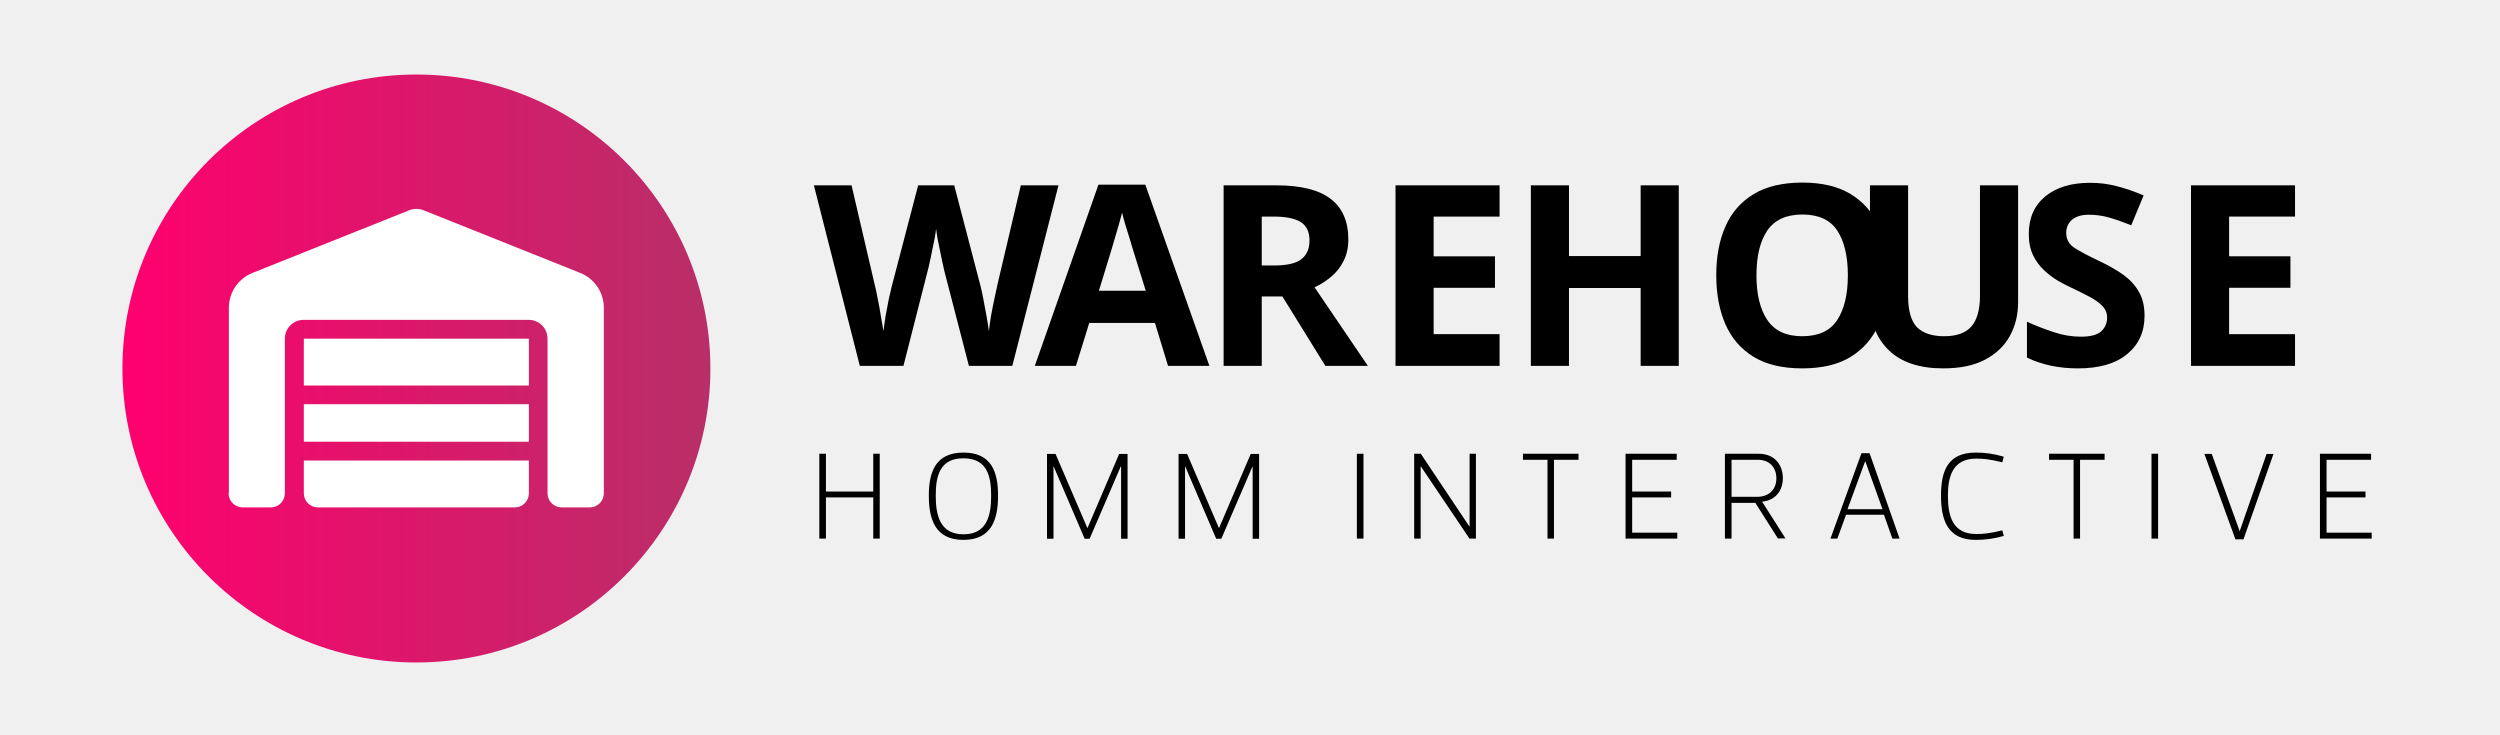
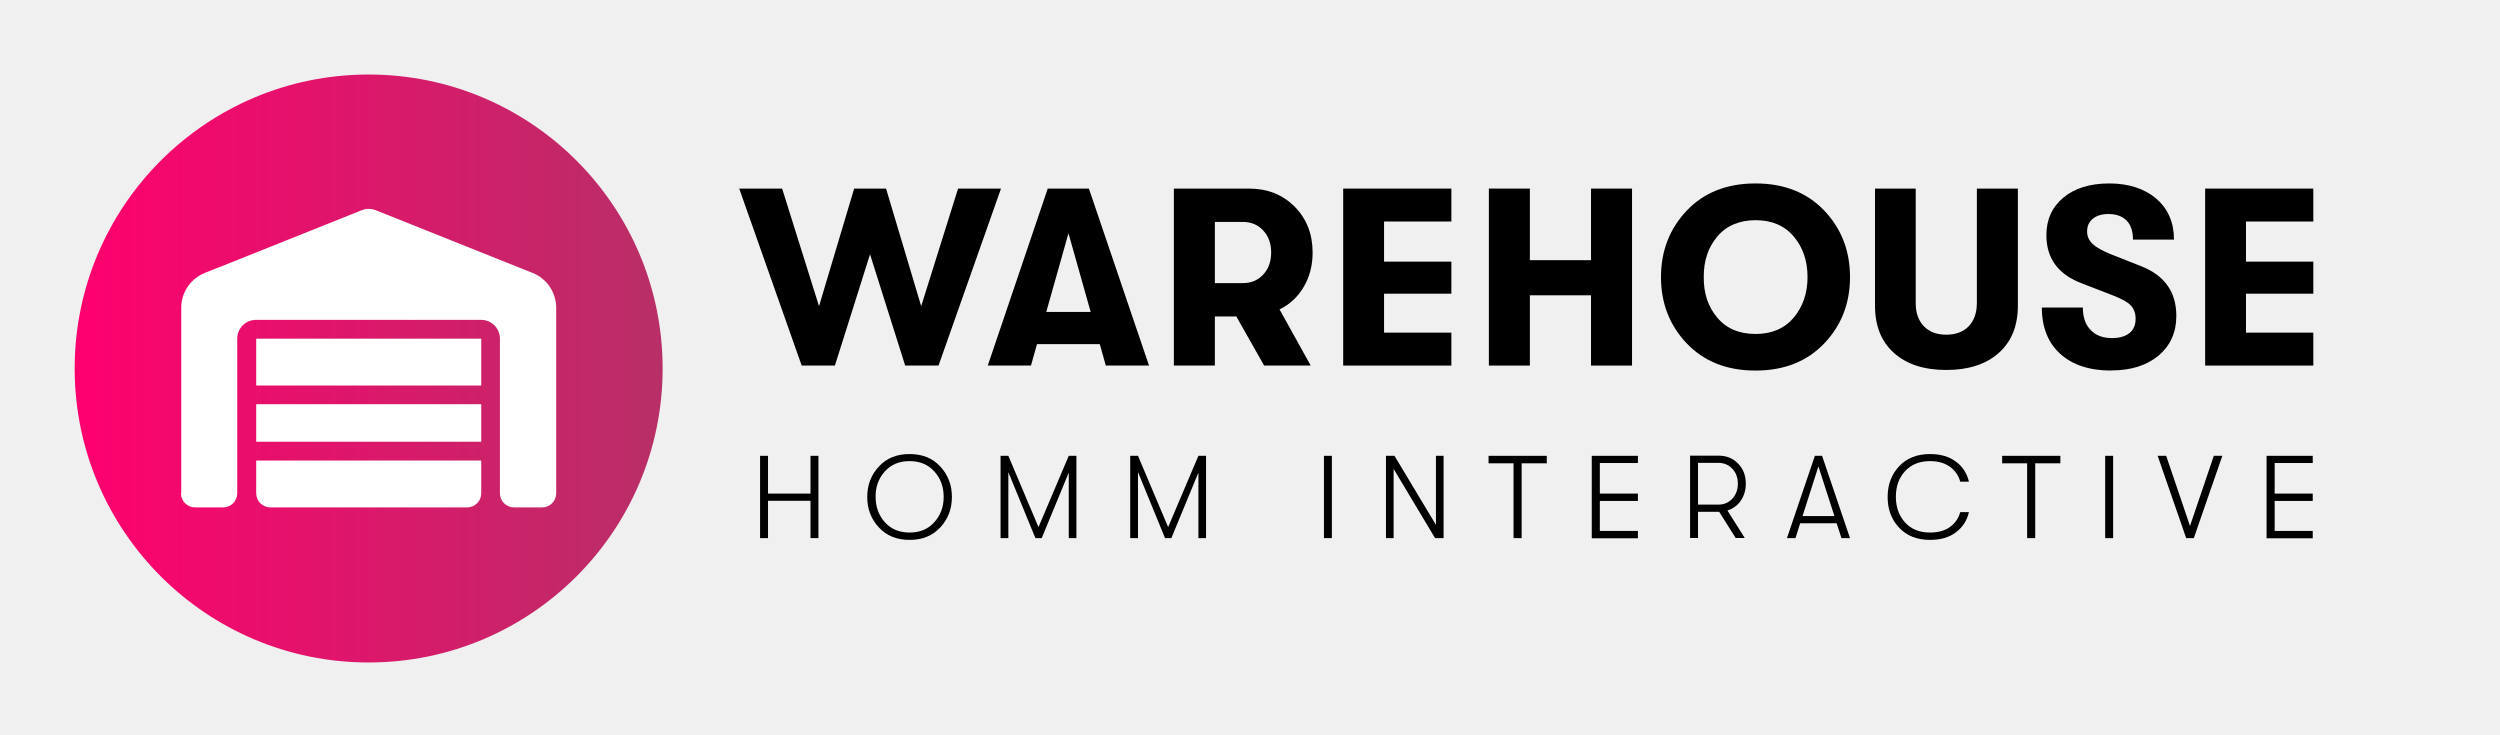
- <svg xmlns="http://www.w3.org/2000/svg" viewBox="0 0 170.08 50">
+ <svg xmlns="http://www.w3.org/2000/svg" id="uuid-395e7534-fef6-4031-8d6a-f202ea0109f2" viewBox="0 0 170.08 50">
  <defs>
-     <linearGradient id="a" data-name="Unbenannter Verlauf" x1="8.33" y1="25.07" x2="48.33" y2="25.07" gradientUnits="userSpaceOnUse">
+     <linearGradient id="uuid-27b9d0d8-73f3-4934-90e9-6e2dad1084da" x1="5.08" y1="25.07" x2="45.08" y2="25.07" gradientUnits="userSpaceOnUse">
      <stop offset="0" stop-color="#ff006e" />
      <stop offset="1" stop-color="#b82f67" />
    </linearGradient>
  </defs>
-   <circle cx="28.33" cy="25.07" r="20" fill="url(#a)" />
-   <path data-name="icon" d="M15.57 33.56V20.94c0-1.04.63-1.98 1.6-2.37l10.68-4.27c.3-.12.64-.12.95 0l10.68 4.27c.97.39 1.6 1.33 1.6 2.37v12.62c0 .53-.43.96-.96.96h-1.91a.96.96 0 0 1-.96-.96V23.04c0-.71-.57-1.28-1.28-1.28H20.66c-.71 0-1.28.57-1.28 1.28v10.52c0 .53-.43.96-.96.96h-1.91a.96.96 0 0 1-.96-.96Zm19.45.96H21.63a.96.96 0 0 1-.96-.96v-2.23h15.31v2.23c0 .53-.43.96-.96.96Zm-14.35-4.47V27.5h15.31v2.55H20.67Zm0-3.82v-3.19h15.31v3.19H20.67Z" fill="#fff" />
-   <text transform="translate(55.37 24.89)" font-family="Prelo-ExtraBold, Prelo" font-size="17.2" font-weight="700">
-     <tspan x="0" y="0" letter-spacing="-.07em">W</tspan>
-     <tspan x="15.03" y="0" letter-spacing="0em">A</tspan>
-     <tspan x="26.33" y="0" letter-spacing=".02em">RE</tspan>
-     <tspan x="47.23" y="0" letter-spacing="0em">HO</tspan>
-     <tspan x="70.38" y="0" letter-spacing=".02em">U</tspan>
-     <tspan x="81.73" y="0" letter-spacing="0em">S</tspan>
-     <tspan x="92.14" y="0" letter-spacing=".02em">E</tspan>
-   </text>
-   <path d="M55.74 36.64v-5.77h.45v2.57h3.22v-2.57h.44v5.77h-.44v-2.8h-3.22v2.8h-.45Zm7.45-2.92c0-1.59.44-2.93 2.36-2.93s2.35 1.34 2.35 2.93-.43 3.01-2.35 3.01-2.36-1.39-2.36-3.01Zm.47 0c0 1.31.27 2.63 1.89 2.63s1.88-1.32 1.88-2.63-.26-2.54-1.88-2.54c-1.62-.01-1.89 1.22-1.89 2.54Zm10.31 2.19h.02l2.15-5.03h.57v5.77h-.44v-4.9h-.03l-2.11 4.9h-.34l-2.1-4.9h-.02v4.9h-.44v-5.77h.58l2.16 5.03Zm8.95 0h.02l2.15-5.03h.57v5.77h-.44v-4.9h-.02l-2.11 4.9h-.35l-2.1-4.9h-.02v4.9h-.44v-5.77h.58l2.16 5.03Zm9.39.73v-5.77h.45v5.77h-.45Zm3.9 0v-5.77h.45l3.3 4.94h.02v-4.94h.43v5.77h-.44l-3.3-4.9h-.02v4.9h-.44Zm9.51-5.36v5.36h-.44v-5.36h-1.67v-.41h3.78v.41h-1.67Zm8.35 0h-3.03v2.16h2.65v.4h-2.65v2.4h3.07v.4h-3.52v-5.77h3.48v.41Zm6.89 5.36-1.54-2.43h-1.62v2.43h-.45v-5.77h2.29c1.09 0 1.65.75 1.65 1.66 0 .85-.5 1.51-1.41 1.6l1.59 2.5h-.51Zm-3.16-2.84h1.74c.78 0 1.31-.47 1.31-1.26 0-.73-.46-1.26-1.25-1.26h-1.8v2.52Zm10.37 1.22h-2.58l-.59 1.62h-.47l2.11-5.81h.55l2.04 5.81h-.49l-.57-1.62Zm-1.28-3.64-1.2 3.26h2.38l-1.17-3.26h-.01Zm7.52-.59c.63 0 1.25.08 1.91.28l-.1.38c-.86-.21-1.29-.25-1.77-.25-1.6 0-1.93 1.2-1.93 2.52 0 1.4.32 2.61 1.93 2.61.48 0 .92-.04 1.77-.25l.1.38c-.66.19-1.28.27-1.91.27-1.92 0-2.36-1.36-2.36-3.01s.44-2.93 2.36-2.93Zm7.1.49v5.36h-.44v-5.36h-1.67v-.41h3.78v.41h-1.67Zm4.86 5.36v-5.77h.45v5.77h-.45Zm6-.5 1.83-5.26h.47l-2.04 5.81h-.55l-2.11-5.81h.5l1.9 5.26Zm8.94-4.86h-3.03v2.16h2.65v.4h-2.65v2.4h3.07v.4h-3.52v-5.77h3.48v.41Z" />
+   <g id="uuid-3689d8b6-1ae3-4ed2-a877-4e8e43c7c91f">
+     <circle id="uuid-05f70222-0a48-45b8-a48f-34edf529473b" cx="25.08" cy="25.07" r="20" fill="url(#uuid-27b9d0d8-73f3-4934-90e9-6e2dad1084da)" />
+     <path id="uuid-d07832f2-4dd4-4e3a-be46-2c24830f57f5" d="M12.33,33.56v-12.62c0-1.04.63-1.98,1.6-2.37l10.68-4.27c.3-.12.64-.12.95,0l10.68,4.27c.97.39,1.6,1.33,1.6,2.37v12.62c0,.53-.43.96-.96.96h-1.91c-.53,0-.96-.43-.96-.96v-10.52c0-.71-.57-1.28-1.28-1.28h-15.31c-.71,0-1.28.57-1.28,1.28v10.52c0,.53-.43.96-.96.96h-1.91c-.53,0-.96-.43-.96-.96ZM31.78,34.52h-13.39c-.53,0-.96-.43-.96-.96v-2.23h15.31v2.23c0,.53-.43.96-.96.96ZM17.43,30.05v-2.55h15.31v2.55h-15.31ZM17.43,26.23v-3.19h15.31v3.19h-15.31Z" fill="#fff" />
+   </g>
+   <g id="uuid-92295e9b-b1d8-43a5-aacb-ccd1420b5b5b">
+     <path d="M51.71,36.61v-5.6h.54v2.57h2.89v-2.57h.54v5.6h-.54v-2.54h-2.89v2.54h-.54Z" />
+     <path d="M63.97,35.88c-.53.57-1.22.85-2.09.85s-1.57-.28-2.09-.85c-.53-.57-.79-1.26-.79-2.07s.26-1.5.79-2.07c.52-.57,1.22-.85,2.09-.85s1.57.28,2.09.85c.53.57.79,1.26.79,2.07s-.26,1.5-.79,2.07ZM60.19,35.52c.42.47.98.71,1.69.71s1.27-.24,1.69-.71c.42-.47.63-1.04.63-1.72s-.21-1.25-.63-1.72c-.42-.47-.98-.71-1.69-.71s-1.27.24-1.69.71c-.42.47-.63,1.05-.62,1.72,0,.67.2,1.24.62,1.72Z" />
+     <path d="M68.07,36.61v-5.6h.53l2.05,4.85,2.06-4.85h.52v5.6h-.52v-4.46l-1.84,4.46h-.43l-1.84-4.49v4.49h-.52Z" />
+     <path d="M76.89,36.61v-5.6h.53l2.05,4.85,2.06-4.85h.52v5.6h-.52v-4.46l-1.84,4.46h-.43l-1.84-4.49v4.49h-.52Z" />
+     <path d="M90.07,36.61v-5.6h.54v5.6h-.54Z" />
+     <path d="M94.29,36.61v-5.6h.58l2.82,4.7v-4.7h.52v5.6h-.58l-2.82-4.71v4.71h-.52Z" />
+     <path d="M102.97,36.61v-5.09h-1.7v-.51h3.96v.51h-1.71v5.09h-.54Z" />
+     <path d="M108.29,36.61v-5.6h3.14v.49h-2.59v2.08h2.59v.5h-2.59v2.04h2.59v.5h-3.14Z" />
+     <path d="M118.77,32.91c0,.44-.12.83-.34,1.15s-.53.55-.91.67l1.18,1.87h-.62l-1.12-1.78h-1.44v1.78h-.54v-5.6h1.95c.53,0,.97.18,1.32.54.35.36.52.81.52,1.37ZM115.52,31.5v2.83h1.38c.38,0,.7-.13.95-.4.25-.27.38-.61.38-1.02s-.12-.75-.38-1.02c-.25-.27-.57-.4-.95-.4h-1.38Z" />
+     <path d="M125.28,36.61l-.33-1.01h-2.48l-.32,1.01h-.58l1.9-5.6h.49l1.9,5.6h-.58ZM122.63,35.11h2.17l-1.09-3.38-1.08,3.38Z" />
+     <path d="M131.3,36.73c-.88,0-1.58-.28-2.1-.83-.52-.55-.78-1.25-.78-2.09s.26-1.53.78-2.09c.52-.55,1.22-.83,2.1-.83.72,0,1.31.17,1.77.52.46.34.75.8.88,1.36h-.59c-.12-.43-.36-.77-.71-1.02-.35-.25-.8-.38-1.35-.38-.71,0-1.28.23-1.7.69s-.62,1.04-.62,1.74.21,1.28.62,1.74c.42.46.98.69,1.7.69.55,0,1-.12,1.35-.37.35-.25.59-.59.71-1.02h.59c-.13.57-.42,1.02-.88,1.37-.46.35-1.05.52-1.77.52Z" />
+     <path d="M137.91,36.61v-5.09h-1.7v-.51h3.96v.51h-1.71v5.09h-.54Z" />
+     <path d="M143.22,36.61v-5.6h.54v5.6h-.54Z" />
+     <path d="M148.73,36.61l-1.94-5.6h.58l1.62,4.77,1.62-4.77h.58l-1.94,5.6h-.52Z" />
+     <path d="M154.2,36.61v-5.6h3.14v.49h-2.59v2.08h2.59v.5h-2.59v2.04h2.59v.5h-3.14Z" />
+   </g>
+   <g id="uuid-4767d8b4-c11d-482f-a02a-e65ded429dae">
+     <path d="M54.54,24.87l-4.25-12.04h2.92l2.51,8,2.39-8h2.17l2.39,8,2.51-8h2.92l-4.25,12.04h-2.27l-2.39-7.57-2.39,7.57h-2.27Z" />
+     <path d="M75.23,24.87l-.41-1.46h-4.27l-.41,1.46h-2.94l4.08-12.04h2.8l4.09,12.04h-2.94ZM71.17,21.22h3.03l-1.51-5.35-1.51,5.35Z" />
+     <path d="M89.3,17.18c0,.87-.2,1.65-.6,2.33-.4.68-.95,1.2-1.65,1.54l2.12,3.82h-3.17l-1.89-3.34h-1.46v3.34h-2.79v-12.04h5.12c1.25,0,2.28.41,3.1,1.23.81.82,1.22,1.86,1.22,3.12ZM82.65,15.1v4.16h1.91c.56,0,1.02-.19,1.38-.58.36-.39.54-.89.54-1.5s-.18-1.11-.54-1.5-.82-.58-1.38-.58h-1.91Z" />
+     <path d="M91.38,24.87v-12.04h7.36v2.24h-4.58v2.73h4.58v2.18h-4.58v2.65h4.58v2.24h-7.36Z" />
+     <path d="M101.29,24.87v-12.04h2.79v4.87h4.16v-4.87h2.79v12.04h-2.79v-4.78h-4.16v4.78h-2.79Z" />
+     <path d="M124.11,23.36c-1.17,1.23-2.73,1.85-4.68,1.85s-3.51-.62-4.68-1.85-1.75-2.74-1.75-4.51.58-3.28,1.75-4.52c1.17-1.23,2.73-1.85,4.68-1.85s3.51.62,4.68,1.85c1.17,1.23,1.75,2.74,1.75,4.52s-.58,3.28-1.75,4.51ZM119.44,22.72c1.1,0,1.96-.37,2.59-1.11.62-.74.94-1.66.94-2.76s-.31-2.02-.94-2.76c-.62-.74-1.49-1.11-2.59-1.11s-1.98.37-2.61,1.11c-.62.74-.93,1.66-.92,2.76-.01,1.1.29,2.02.92,2.76.62.74,1.49,1.11,2.61,1.11Z" />
+     <path d="M135.97,24.02c-.87.77-2.06,1.15-3.56,1.15s-2.69-.38-3.55-1.15c-.87-.77-1.3-1.85-1.3-3.23v-7.96h2.77v7.79c0,.68.19,1.2.56,1.58.37.38.88.57,1.52.57s1.15-.19,1.52-.57c.37-.38.56-.91.56-1.58v-7.79h2.79v7.96c0,1.39-.44,2.46-1.31,3.23Z" />
+     <path d="M143.64,25.21c-1.48,0-2.64-.38-3.47-1.13s-1.26-1.8-1.26-3.16h2.79c0,.65.17,1.16.53,1.53.35.37.83.55,1.44.55.52,0,.91-.11,1.2-.34s.42-.56.42-.98c0-.37-.11-.66-.32-.89s-.59-.44-1.14-.66l-2.17-.84c-1.63-.61-2.44-1.7-2.44-3.29,0-1.07.39-1.92,1.16-2.56.77-.64,1.82-.96,3.12-.96s2.4.35,3.2,1.04c.8.69,1.2,1.62,1.2,2.78h-2.79c0-.56-.14-.99-.43-1.29-.29-.3-.7-.45-1.24-.45-.45,0-.8.11-1.06.32s-.39.5-.39.87c0,.33.13.62.38.85.25.24.68.47,1.27.71l2,.79c1.62.63,2.42,1.76,2.42,3.39,0,1.12-.4,2.02-1.21,2.7-.81.68-1.88,1.01-3.21,1.01Z" />
+     <path d="M150.02,24.87v-12.04h7.36v2.24h-4.58v2.73h4.58v2.18h-4.58v2.65h4.58v2.24h-7.36Z" />
+   </g>
</svg>
